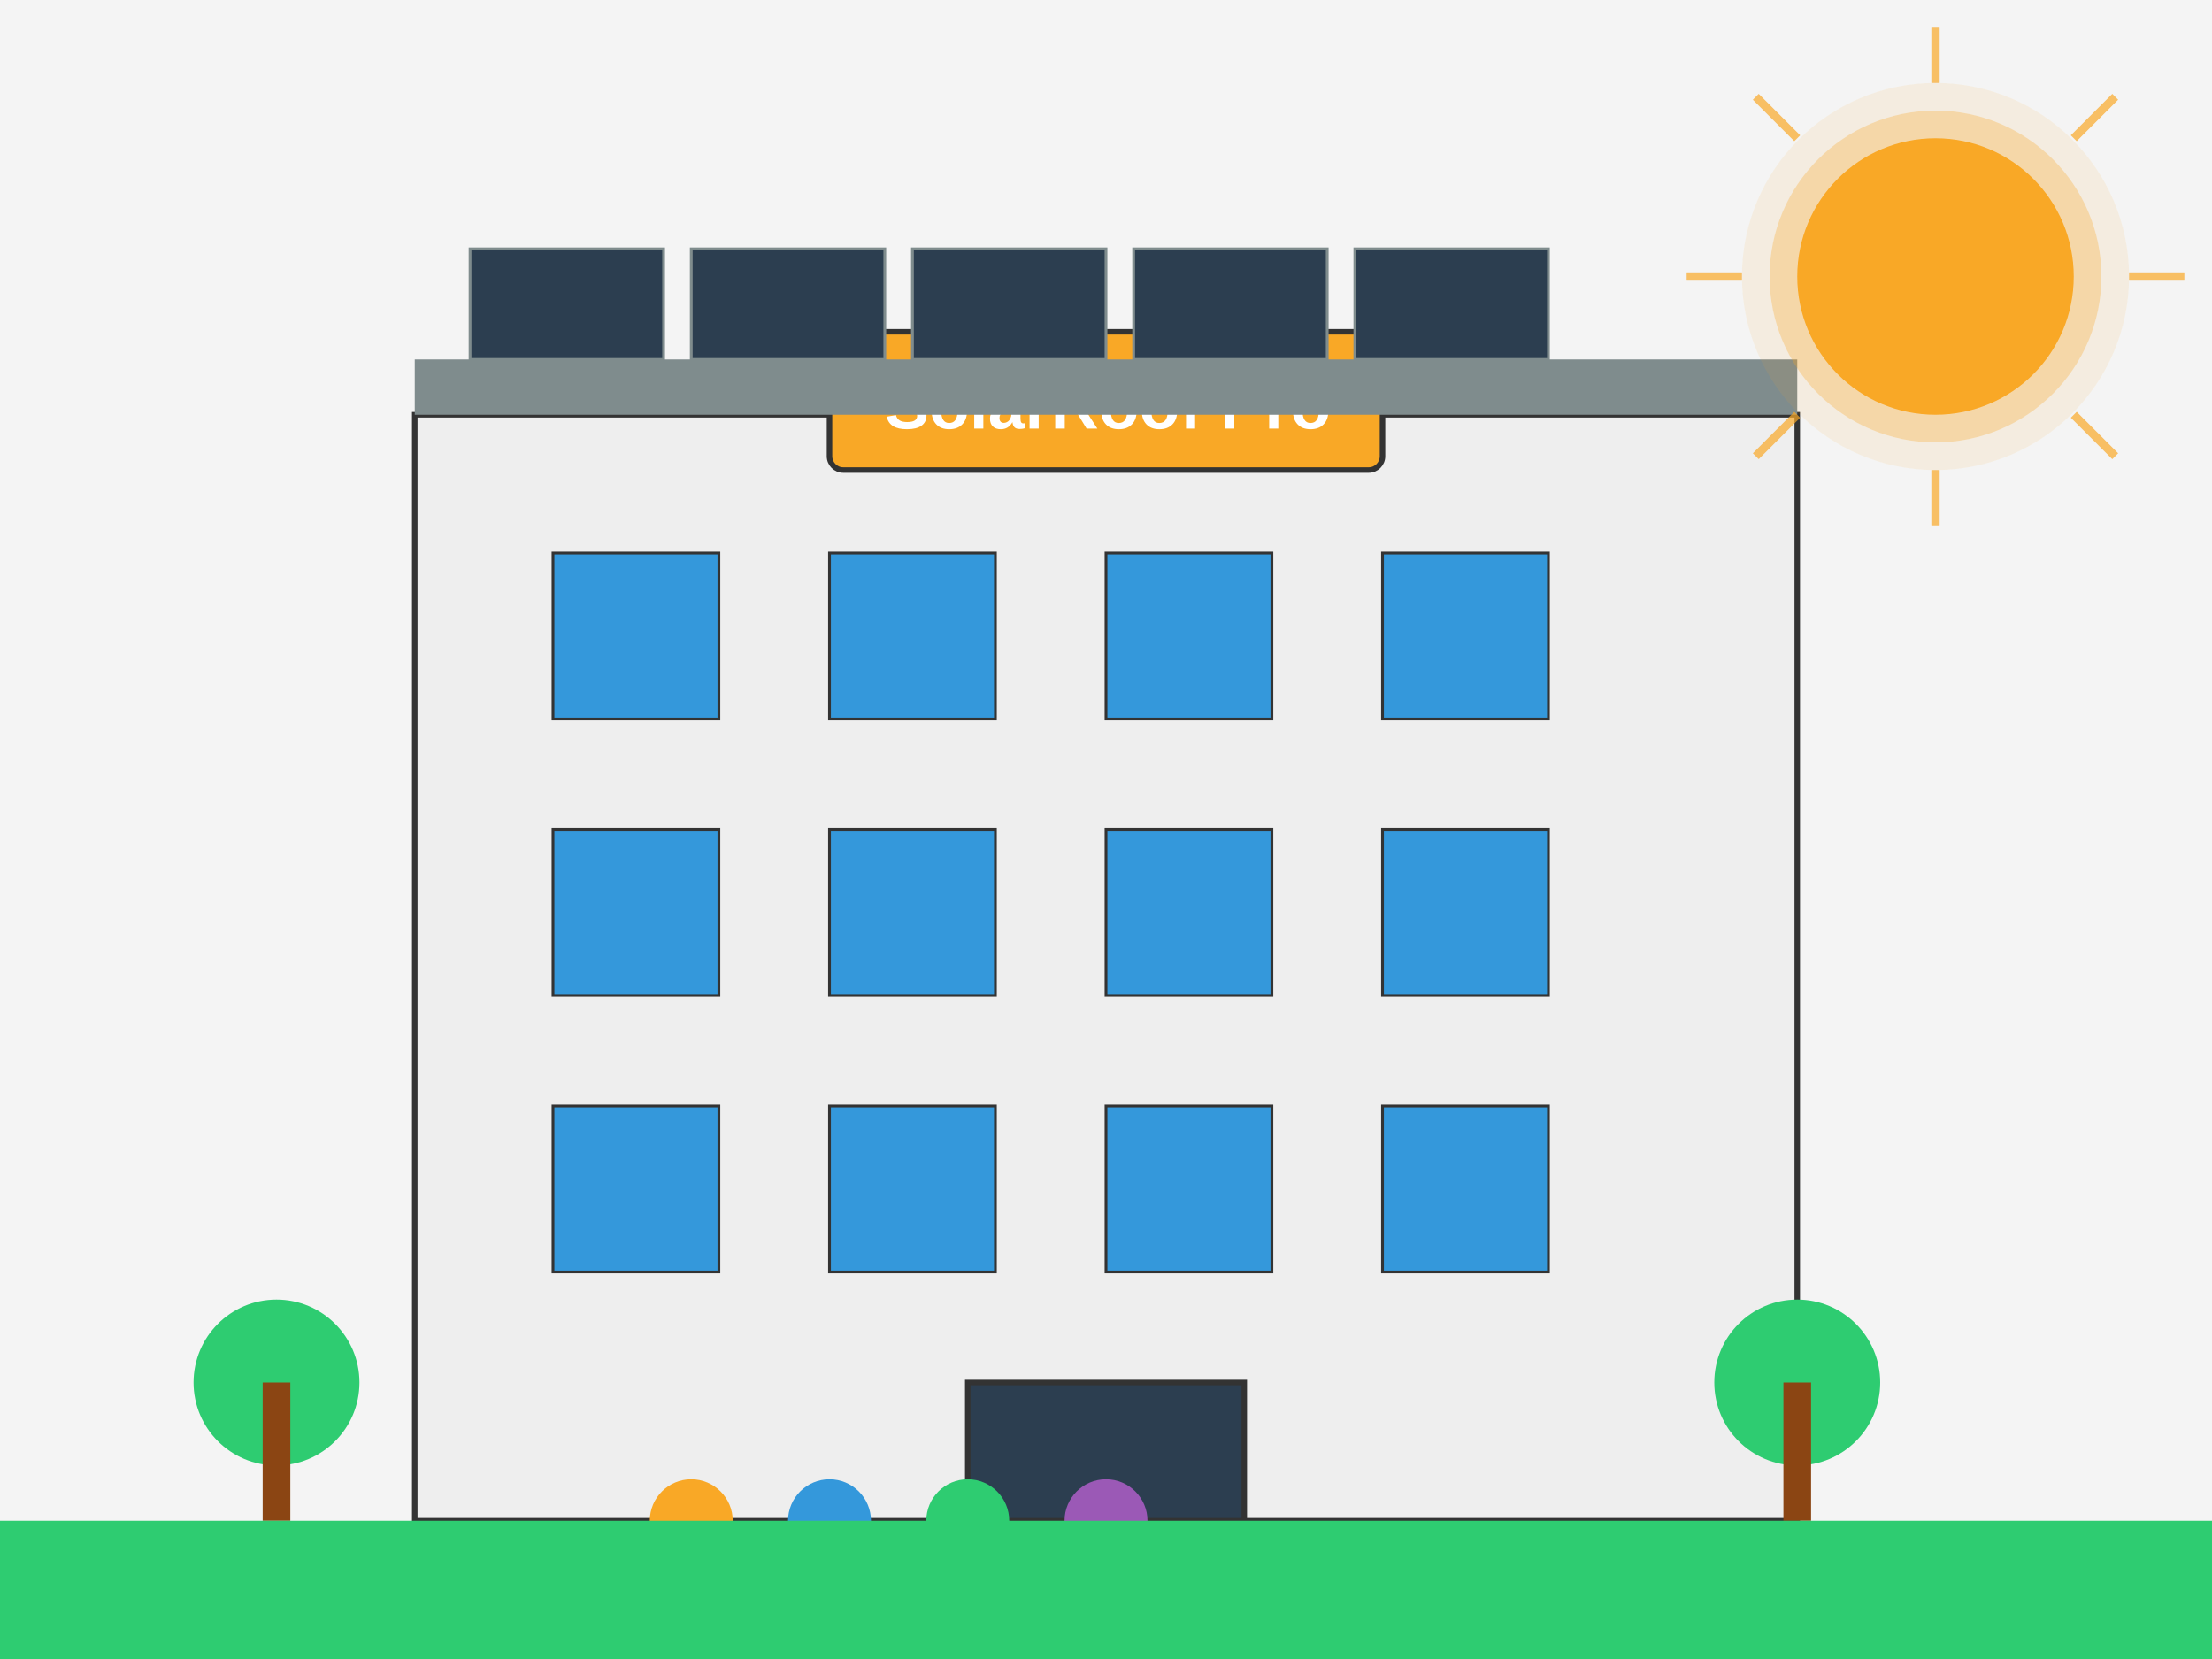
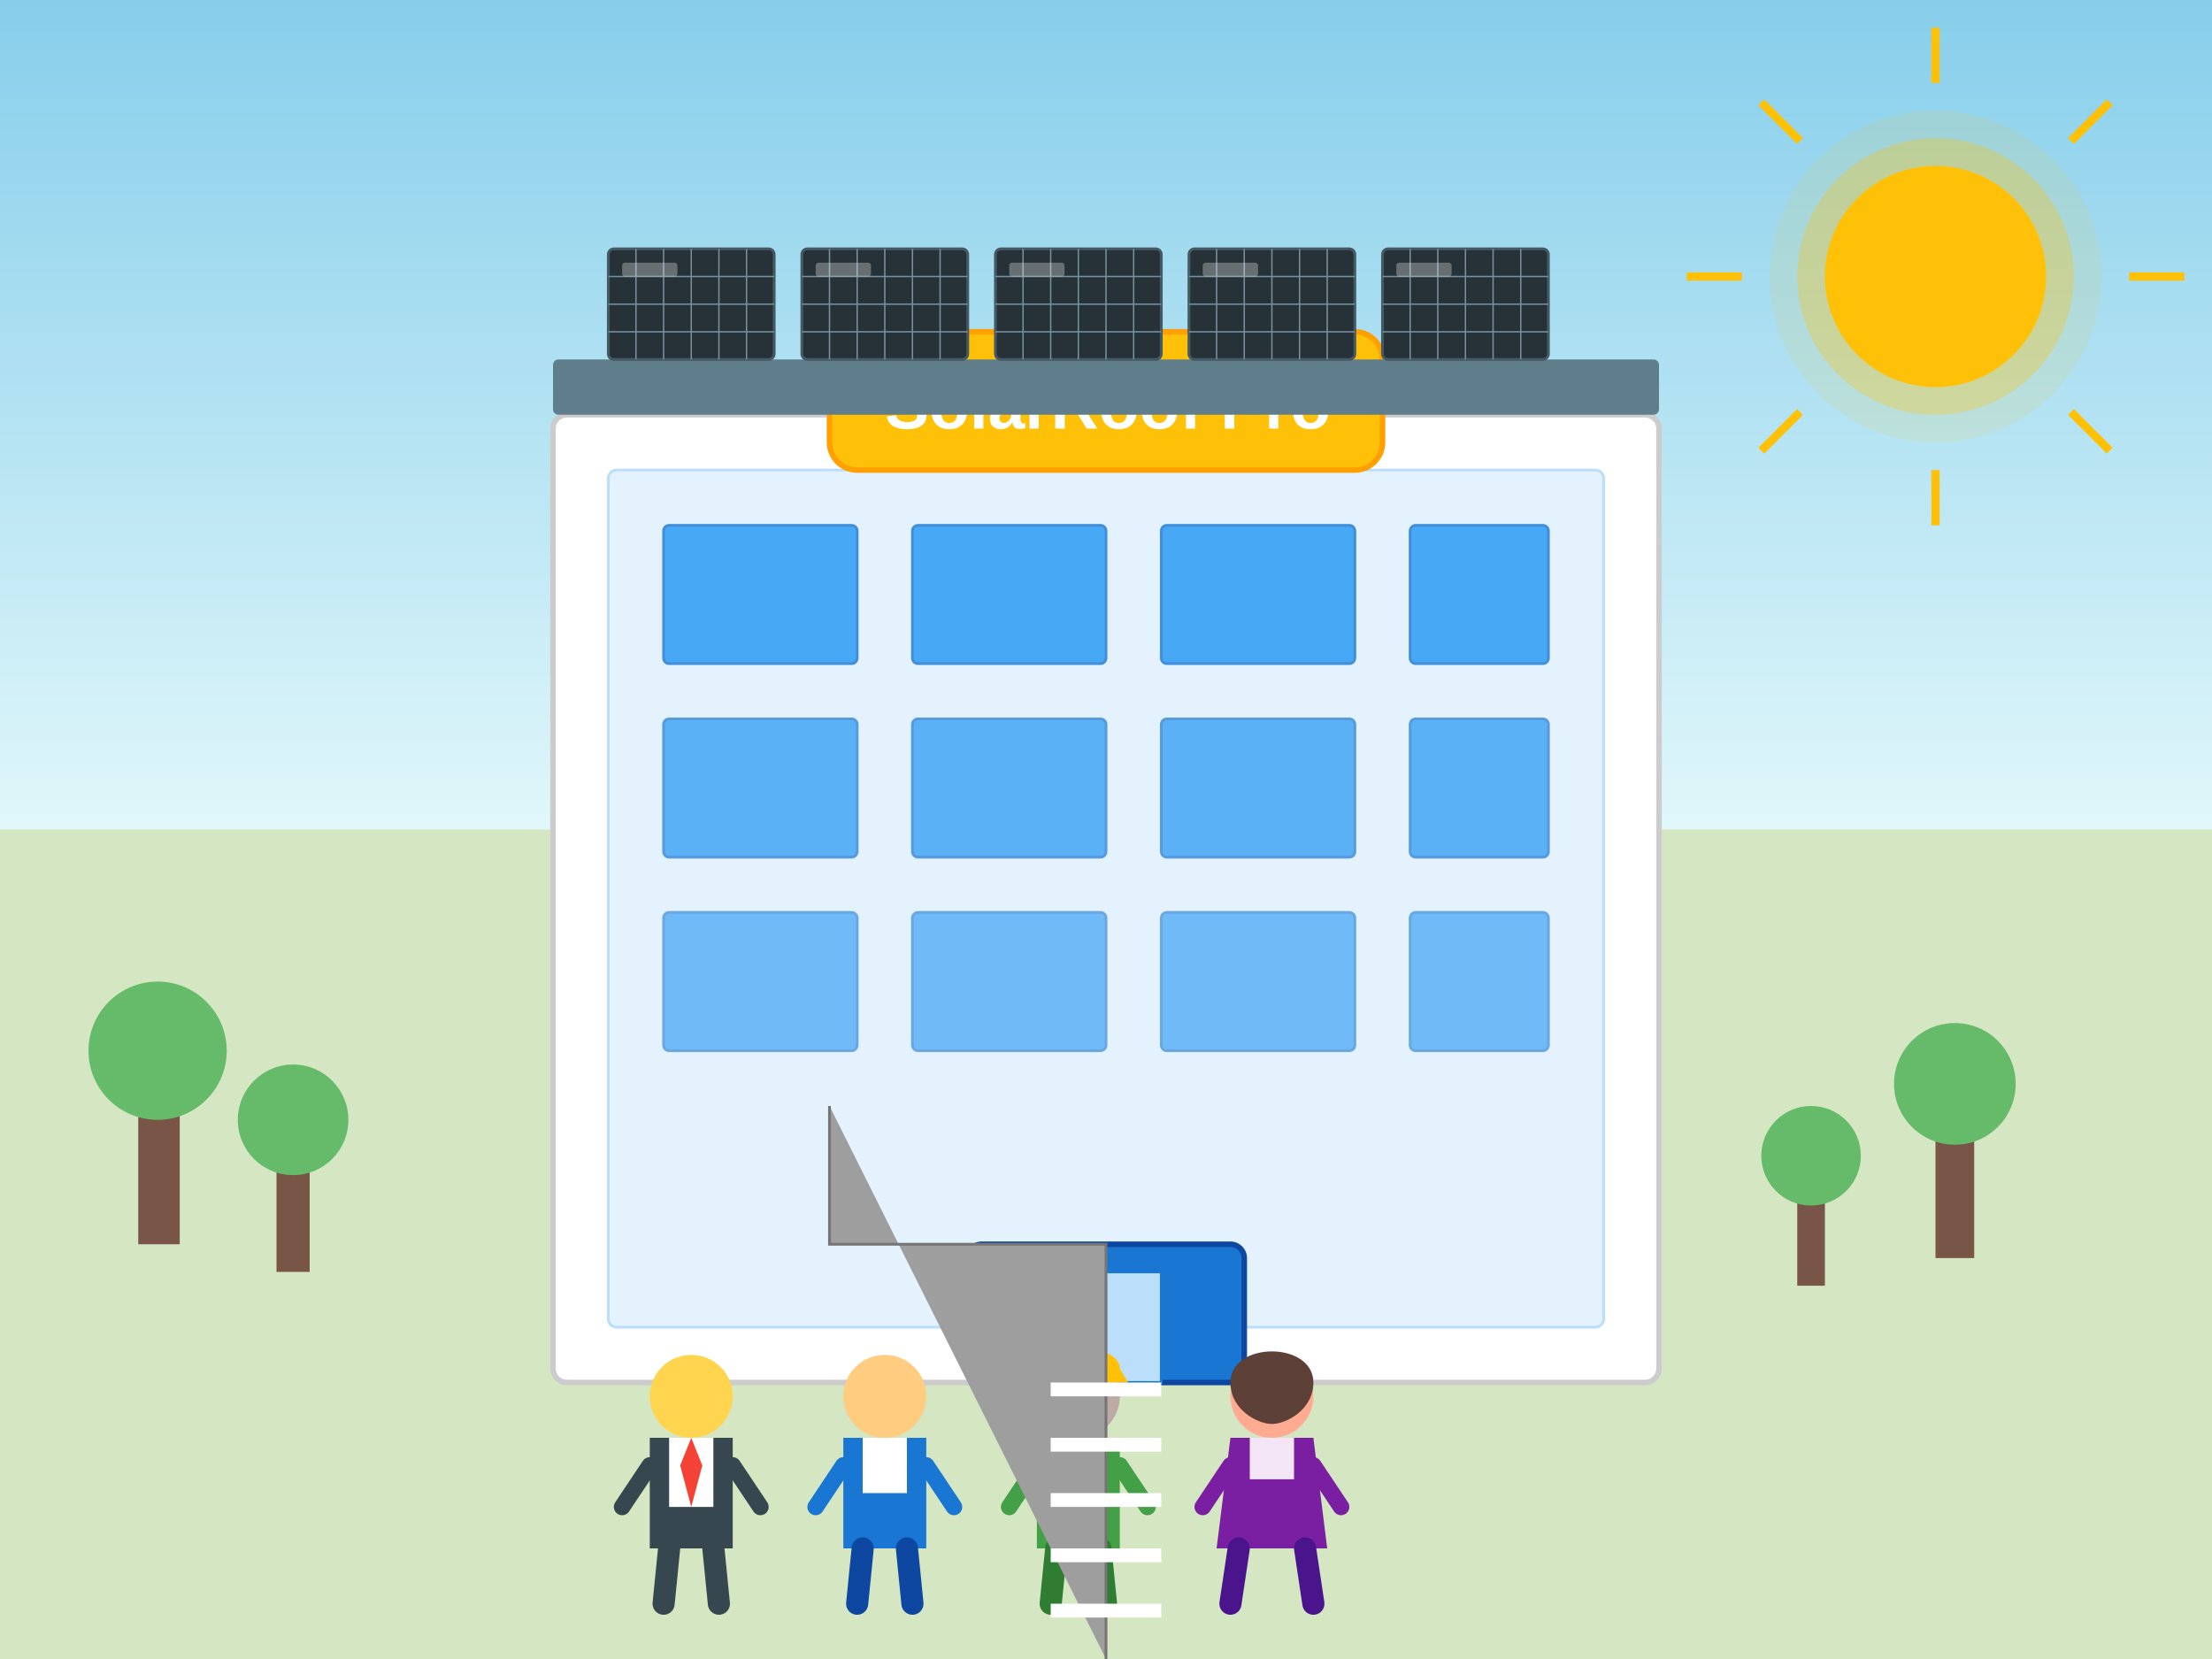
<svg xmlns="http://www.w3.org/2000/svg" width="800" height="600">
-   <rect width="800" height="600" fill="#f4f4f4" />
+   <rect width="800" height="600" fill="#f5f5f5" />
+   <defs>
+     <linearGradient id="skyGradient" x1="0%" y1="0%" x2="0%" y2="100%">
+       <stop offset="0%" style="stop-color:#87CEEB;stop-opacity:1" />
+       <stop offset="100%" style="stop-color:#E0F7FA;stop-opacity:1" />
+     </linearGradient>
+   </defs>
+   <rect width="800" height="300" fill="url(#skyGradient)" />
+   <rect x="0" y="300" width="800" height="300" fill="#8BC34A" opacity="0.3" />
  <g transform="translate(50, 50)">
-     <rect x="100" y="100" width="500" height="400" fill="#EEEEEE" stroke="#333333" stroke-width="2" />
+     <rect x="150" y="100" width="400" height="350" fill="#FFFFFF" stroke="#CCCCCC" stroke-width="2" rx="5" ry="5" />
+     <rect x="170" y="120" width="360" height="310" fill="#E3F2FD" stroke="#BBDEFB" stroke-width="1" rx="3" ry="3" />
    <g>
-       <rect x="150" y="150" width="60" height="60" fill="#3498DB" stroke="#333333" stroke-width="1" />
-       <rect x="250" y="150" width="60" height="60" fill="#3498DB" stroke="#333333" stroke-width="1" />
-       <rect x="350" y="150" width="60" height="60" fill="#3498DB" stroke="#333333" stroke-width="1" />
-       <rect x="450" y="150" width="60" height="60" fill="#3498DB" stroke="#333333" stroke-width="1" />
-       <rect x="150" y="250" width="60" height="60" fill="#3498DB" stroke="#333333" stroke-width="1" />
-       <rect x="250" y="250" width="60" height="60" fill="#3498DB" stroke="#333333" stroke-width="1" />
-       <rect x="350" y="250" width="60" height="60" fill="#3498DB" stroke="#333333" stroke-width="1" />
-       <rect x="450" y="250" width="60" height="60" fill="#3498DB" stroke="#333333" stroke-width="1" />
-       <rect x="150" y="350" width="60" height="60" fill="#3498DB" stroke="#333333" stroke-width="1" />
-       <rect x="250" y="350" width="60" height="60" fill="#3498DB" stroke="#333333" stroke-width="1" />
-       <rect x="350" y="350" width="60" height="60" fill="#3498DB" stroke="#333333" stroke-width="1" />
-       <rect x="450" y="350" width="60" height="60" fill="#3498DB" stroke="#333333" stroke-width="1" />
+       <rect x="190" y="140" width="70" height="50" fill="#2196F3" stroke="#1976D2" stroke-width="1" opacity="0.8" rx="2" ry="2" />
+       <rect x="280" y="140" width="70" height="50" fill="#2196F3" stroke="#1976D2" stroke-width="1" opacity="0.8" rx="2" ry="2" />
+       <rect x="370" y="140" width="70" height="50" fill="#2196F3" stroke="#1976D2" stroke-width="1" opacity="0.8" rx="2" ry="2" />
+       <rect x="460" y="140" width="50" height="50" fill="#2196F3" stroke="#1976D2" stroke-width="1" opacity="0.8" rx="2" ry="2" />
+       <rect x="190" y="210" width="70" height="50" fill="#2196F3" stroke="#1976D2" stroke-width="1" opacity="0.7" rx="2" ry="2" />
+       <rect x="280" y="210" width="70" height="50" fill="#2196F3" stroke="#1976D2" stroke-width="1" opacity="0.7" rx="2" ry="2" />
+       <rect x="370" y="210" width="70" height="50" fill="#2196F3" stroke="#1976D2" stroke-width="1" opacity="0.7" rx="2" ry="2" />
+       <rect x="460" y="210" width="50" height="50" fill="#2196F3" stroke="#1976D2" stroke-width="1" opacity="0.7" rx="2" ry="2" />
+       <rect x="190" y="280" width="70" height="50" fill="#2196F3" stroke="#1976D2" stroke-width="1" opacity="0.6" rx="2" ry="2" />
+       <rect x="280" y="280" width="70" height="50" fill="#2196F3" stroke="#1976D2" stroke-width="1" opacity="0.6" rx="2" ry="2" />
+       <rect x="370" y="280" width="70" height="50" fill="#2196F3" stroke="#1976D2" stroke-width="1" opacity="0.6" rx="2" ry="2" />
+       <rect x="460" y="280" width="50" height="50" fill="#2196F3" stroke="#1976D2" stroke-width="1" opacity="0.6" rx="2" ry="2" />
    </g>
-     <rect x="300" y="450" width="100" height="50" fill="#2C3E50" stroke="#333333" stroke-width="2" />
-     <rect x="250" y="70" width="200" height="50" fill="#F9A826" stroke="#333333" stroke-width="2" rx="5" ry="5" />
+     <rect x="300" y="400" width="100" height="50" fill="#1976D2" stroke="#0D47A1" stroke-width="2" rx="5" ry="5" />
+     <rect x="330" y="410" width="40" height="40" fill="#BBDEFB" stroke="#1976D2" stroke-width="1" />
+     <rect x="250" y="70" width="200" height="50" fill="#FFC107" stroke="#FFA000" stroke-width="2" rx="10" ry="10" />
    <text x="270" y="105" font-family="Arial" font-size="24" font-weight="bold" fill="#FFFFFF">SolarRoof Pro</text>
  </g>
  <g transform="translate(50, 50)">
-     <rect x="100" y="80" width="500" height="20" fill="#7F8C8D" />
+     <rect x="150" y="80" width="400" height="20" fill="#607D8B" rx="2" ry="2" />
    <g>
-       <rect x="120" y="40" width="70" height="40" fill="#2C3E50" stroke="#7F8C8D" stroke-width="1" />
-       <rect x="200" y="40" width="70" height="40" fill="#2C3E50" stroke="#7F8C8D" stroke-width="1" />
-       <rect x="280" y="40" width="70" height="40" fill="#2C3E50" stroke="#7F8C8D" stroke-width="1" />
-       <rect x="360" y="40" width="70" height="40" fill="#2C3E50" stroke="#7F8C8D" stroke-width="1" />
-       <rect x="440" y="40" width="70" height="40" fill="#2C3E50" stroke="#7F8C8D" stroke-width="1" />
+       <rect x="170" y="40" width="60" height="40" fill="#263238" stroke="#455A64" stroke-width="1" rx="2" ry="2" />
+       <rect x="240" y="40" width="60" height="40" fill="#263238" stroke="#455A64" stroke-width="1" rx="2" ry="2" />
+       <rect x="310" y="40" width="60" height="40" fill="#263238" stroke="#455A64" stroke-width="1" rx="2" ry="2" />
+       <rect x="380" y="40" width="60" height="40" fill="#263238" stroke="#455A64" stroke-width="1" rx="2" ry="2" />
+       <rect x="450" y="40" width="60" height="40" fill="#263238" stroke="#455A64" stroke-width="1" rx="2" ry="2" />
+       <g stroke="#78909C" stroke-width="0.5">
+         <line x1="180" y1="40" x2="180" y2="80" />
+         <line x1="190" y1="40" x2="190" y2="80" />
+         <line x1="200" y1="40" x2="200" y2="80" />
+         <line x1="210" y1="40" x2="210" y2="80" />
+         <line x1="220" y1="40" x2="220" y2="80" />
+         <line x1="170" y1="50" x2="230" y2="50" />
+         <line x1="170" y1="60" x2="230" y2="60" />
+         <line x1="170" y1="70" x2="230" y2="70" />
+         <line x1="250" y1="40" x2="250" y2="80" />
+         <line x1="260" y1="40" x2="260" y2="80" />
+         <line x1="270" y1="40" x2="270" y2="80" />
+         <line x1="280" y1="40" x2="280" y2="80" />
+         <line x1="290" y1="40" x2="290" y2="80" />
+         <line x1="240" y1="50" x2="300" y2="50" />
+         <line x1="240" y1="60" x2="300" y2="60" />
+         <line x1="240" y1="70" x2="300" y2="70" />
+         <line x1="320" y1="40" x2="320" y2="80" />
+         <line x1="330" y1="40" x2="330" y2="80" />
+         <line x1="340" y1="40" x2="340" y2="80" />
+         <line x1="350" y1="40" x2="350" y2="80" />
+         <line x1="360" y1="40" x2="360" y2="80" />
+         <line x1="310" y1="50" x2="370" y2="50" />
+         <line x1="310" y1="60" x2="370" y2="60" />
+         <line x1="310" y1="70" x2="370" y2="70" />
+         <line x1="390" y1="40" x2="390" y2="80" />
+         <line x1="400" y1="40" x2="400" y2="80" />
+         <line x1="410" y1="40" x2="410" y2="80" />
+         <line x1="420" y1="40" x2="420" y2="80" />
+         <line x1="430" y1="40" x2="430" y2="80" />
+         <line x1="380" y1="50" x2="440" y2="50" />
+         <line x1="380" y1="60" x2="440" y2="60" />
+         <line x1="380" y1="70" x2="440" y2="70" />
+         <line x1="460" y1="40" x2="460" y2="80" />
+         <line x1="470" y1="40" x2="470" y2="80" />
+         <line x1="480" y1="40" x2="480" y2="80" />
+         <line x1="490" y1="40" x2="490" y2="80" />
+         <line x1="500" y1="40" x2="500" y2="80" />
+         <line x1="450" y1="50" x2="510" y2="50" />
+         <line x1="450" y1="60" x2="510" y2="60" />
+         <line x1="450" y1="70" x2="510" y2="70" />
+       </g>
+       <rect x="175" y="45" width="20" height="5" fill="#FFFFFF" opacity="0.3" rx="1" ry="1" />
+       <rect x="245" y="45" width="20" height="5" fill="#FFFFFF" opacity="0.3" rx="1" ry="1" />
+       <rect x="315" y="45" width="20" height="5" fill="#FFFFFF" opacity="0.3" rx="1" ry="1" />
+       <rect x="385" y="45" width="20" height="5" fill="#FFFFFF" opacity="0.3" rx="1" ry="1" />
+       <rect x="455" y="45" width="20" height="5" fill="#FFFFFF" opacity="0.3" rx="1" ry="1" />
    </g>
  </g>
  <g transform="translate(50, 50)">
-     <g transform="translate(200, 520)">
-       <circle cx="0" cy="-20" r="15" fill="#F9A826" />
-       <line x1="0" y1="-5" x2="0" y2="25" stroke="#333" stroke-width="3" />
-       <line x1="0" y1="5" x2="-15" y2="15" stroke="#333" stroke-width="3" />
-       <line x1="0" y1="5" x2="15" y2="15" stroke="#333" stroke-width="3" />
-       <line x1="0" y1="25" x2="-10" y2="45" stroke="#333" stroke-width="3" />
-       <line x1="0" y1="25" x2="10" y2="45" stroke="#333" stroke-width="3" />
+     <g transform="translate(200, 480)">
+       <circle cx="0" cy="-25" r="15" fill="#FFD54F" />
+       <path d="M-15,-10 L15,-10 L15,30 L-15,30 Z" fill="#37474F" />
+       <path d="M-8,-10 L8,-10 L8,15 L-8,15 Z" fill="#FFFFFF" />
+       <path d="M0,-10 L4,0 L0,15 L-4,0 Z" fill="#F44336" />
+       <line x1="-15" y1="0" x2="-25" y2="15" stroke="#37474F" stroke-width="6" stroke-linecap="round" />
+       <line x1="15" y1="0" x2="25" y2="15" stroke="#37474F" stroke-width="6" stroke-linecap="round" />
+       <line x1="-8" y1="30" x2="-10" y2="50" stroke="#37474F" stroke-width="8" stroke-linecap="round" />
+       <line x1="8" y1="30" x2="10" y2="50" stroke="#37474F" stroke-width="8" stroke-linecap="round" />
    </g>
-     <g transform="translate(250, 520)">
-       <circle cx="0" cy="-20" r="15" fill="#3498DB" />
-       <line x1="0" y1="-5" x2="0" y2="25" stroke="#333" stroke-width="3" />
-       <line x1="0" y1="5" x2="-15" y2="15" stroke="#333" stroke-width="3" />
-       <line x1="0" y1="5" x2="15" y2="15" stroke="#333" stroke-width="3" />
-       <line x1="0" y1="25" x2="-10" y2="45" stroke="#333" stroke-width="3" />
-       <line x1="0" y1="25" x2="10" y2="45" stroke="#333" stroke-width="3" />
+     <g transform="translate(270, 480)">
+       <circle cx="0" cy="-25" r="15" fill="#FFCC80" />
+       <path d="M-15,-10 L15,-10 L15,30 L-15,30 Z" fill="#1976D2" />
+       <path d="M-8,-10 L8,-10 L8,10 L-8,10 Z" fill="#FFFFFF" />
+       <line x1="-15" y1="0" x2="-25" y2="15" stroke="#1976D2" stroke-width="6" stroke-linecap="round" />
+       <line x1="15" y1="0" x2="25" y2="15" stroke="#1976D2" stroke-width="6" stroke-linecap="round" />
+       <line x1="-8" y1="30" x2="-10" y2="50" stroke="#0D47A1" stroke-width="8" stroke-linecap="round" />
+       <line x1="8" y1="30" x2="10" y2="50" stroke="#0D47A1" stroke-width="8" stroke-linecap="round" />
    </g>
-     <g transform="translate(300, 520)">
-       <circle cx="0" cy="-20" r="15" fill="#2ECC71" />
-       <line x1="0" y1="-5" x2="0" y2="25" stroke="#333" stroke-width="3" />
-       <line x1="0" y1="5" x2="-15" y2="15" stroke="#333" stroke-width="3" />
-       <line x1="0" y1="5" x2="15" y2="15" stroke="#333" stroke-width="3" />
-       <line x1="0" y1="25" x2="-10" y2="45" stroke="#333" stroke-width="3" />
-       <line x1="0" y1="25" x2="10" y2="45" stroke="#333" stroke-width="3" />
+     <g transform="translate(340, 480)">
+       <circle cx="0" cy="-25" r="15" fill="#BCAAA4" />
+       <path d="M-15,-35 C-15,-45 15,-45 15,-35 L18,-30 L-18,-30 Z" fill="#FFC107" />
+       <path d="M-15,-10 L15,-10 L15,30 L-15,30 Z" fill="#43A047" />
+       <path d="M-8,-10 L8,-10 L8,10 L-8,10 Z" fill="#C8E6C9" />
+       <line x1="-15" y1="0" x2="-25" y2="15" stroke="#43A047" stroke-width="6" stroke-linecap="round" />
+       <line x1="15" y1="0" x2="25" y2="15" stroke="#43A047" stroke-width="6" stroke-linecap="round" />
+       <line x1="-8" y1="30" x2="-10" y2="50" stroke="#2E7D32" stroke-width="8" stroke-linecap="round" />
+       <line x1="8" y1="30" x2="10" y2="50" stroke="#2E7D32" stroke-width="8" stroke-linecap="round" />
    </g>
-     <g transform="translate(350, 520)">
-       <circle cx="0" cy="-20" r="15" fill="#9B59B6" />
-       <line x1="0" y1="-5" x2="0" y2="25" stroke="#333" stroke-width="3" />
-       <line x1="0" y1="5" x2="-15" y2="15" stroke="#333" stroke-width="3" />
-       <line x1="0" y1="5" x2="15" y2="15" stroke="#333" stroke-width="3" />
-       <line x1="0" y1="25" x2="-10" y2="45" stroke="#333" stroke-width="3" />
-       <line x1="0" y1="25" x2="10" y2="45" stroke="#333" stroke-width="3" />
+     <g transform="translate(410, 480)">
+       <circle cx="0" cy="-25" r="15" fill="#FFAB91" />
+       <path d="M-15,-30 C-15,-45 15,-45 15,-30 C15,-20 5,-15 0,-15 C-5,-15 -15,-20 -15,-30 Z" fill="#5D4037" />
+       <path d="M-15,-10 L15,-10 L20,30 L-20,30 Z" fill="#7B1FA2" />
+       <path d="M-8,-10 L8,-10 L8,5 L-8,5 Z" fill="#F3E5F5" />
+       <line x1="-15" y1="0" x2="-25" y2="15" stroke="#7B1FA2" stroke-width="6" stroke-linecap="round" />
+       <line x1="15" y1="0" x2="25" y2="15" stroke="#7B1FA2" stroke-width="6" stroke-linecap="round" />
+       <line x1="-12" y1="30" x2="-15" y2="50" stroke="#4A148C" stroke-width="8" stroke-linecap="round" />
+       <line x1="12" y1="30" x2="15" y2="50" stroke="#4A148C" stroke-width="8" stroke-linecap="round" />
    </g>
  </g>
-   <circle cx="700" cy="100" r="50" fill="#F9A826" />
-   <circle cx="700" cy="100" r="60" fill="#F9A826" opacity="0.3" />
-   <circle cx="700" cy="100" r="70" fill="#F9A826" opacity="0.1" />
-   <g stroke="#F9A826" stroke-width="3" opacity="0.7">
-     <line x1="700" y1="30" x2="700" y2="10" />
-     <line x1="700" y1="170" x2="700" y2="190" />
-     <line x1="630" y1="100" x2="610" y2="100" />
-     <line x1="770" y1="100" x2="790" y2="100" />
-     <line x1="650" y1="50" x2="635" y2="35" />
-     <line x1="750" y1="150" x2="765" y2="165" />
-     <line x1="650" y1="150" x2="635" y2="165" />
-     <line x1="750" y1="50" x2="765" y2="35" />
+   <g transform="translate(700, 100)">
+     <circle cx="0" cy="0" r="40" fill="#FFC107" />
+     <circle cx="0" cy="0" r="50" fill="#FFC107" opacity="0.3" />
+     <circle cx="0" cy="0" r="60" fill="#FFC107" opacity="0.1" />
+     <g stroke="#FFC107" stroke-width="3">
+       <line x1="0" y1="-70" x2="0" y2="-90" />
+       <line x1="49" y1="-49" x2="63" y2="-63" />
+       <line x1="70" y1="0" x2="90" y2="0" />
+       <line x1="49" y1="49" x2="63" y2="63" />
+       <line x1="0" y1="70" x2="0" y2="90" />
+       <line x1="-49" y1="49" x2="-63" y2="63" />
+       <line x1="-70" y1="0" x2="-90" y2="0" />
+       <line x1="-49" y1="-49" x2="-63" y2="-63" />
+     </g>
  </g>
  <g>
-     <circle cx="100" cy="500" r="30" fill="#2ECC71" />
-     <rect x="95" y="500" width="10" height="50" fill="#8B4513" />
-     <circle cx="650" cy="500" r="30" fill="#2ECC71" />
-     <rect x="645" y="500" width="10" height="50" fill="#8B4513" />
+     <g transform="translate(50, 400)">
+       <rect x="0" y="0" width="15" height="50" fill="#795548" />
+       <circle cx="7" cy="-20" r="25" fill="#66BB6A" />
+     </g>
+     <g transform="translate(100, 420)">
+       <rect x="0" y="0" width="12" height="40" fill="#795548" />
+       <circle cx="6" cy="-15" r="20" fill="#66BB6A" />
+     </g>
+     <g transform="translate(700, 410)">
+       <rect x="0" y="0" width="14" height="45" fill="#795548" />
+       <circle cx="7" cy="-18" r="22" fill="#66BB6A" />
+     </g>
+     <g transform="translate(650, 430)">
+       <rect x="0" y="0" width="10" height="35" fill="#795548" />
+       <circle cx="5" cy="-12" r="18" fill="#66BB6A" />
+     </g>
  </g>
-   <rect x="0" y="550" width="800" height="50" fill="#2ECC71" />
+   <path d="M400,600 L400,450 L350,450 L300,450 L300,400" fill="#9E9E9E" stroke="#757575" stroke-width="1" />
+   <rect x="380" y="500" width="40" height="5" fill="#FFFFFF" />
+   <rect x="380" y="520" width="40" height="5" fill="#FFFFFF" />
+   <rect x="380" y="540" width="40" height="5" fill="#FFFFFF" />
+   <rect x="380" y="560" width="40" height="5" fill="#FFFFFF" />
+   <rect x="380" y="580" width="40" height="5" fill="#FFFFFF" />
</svg>
